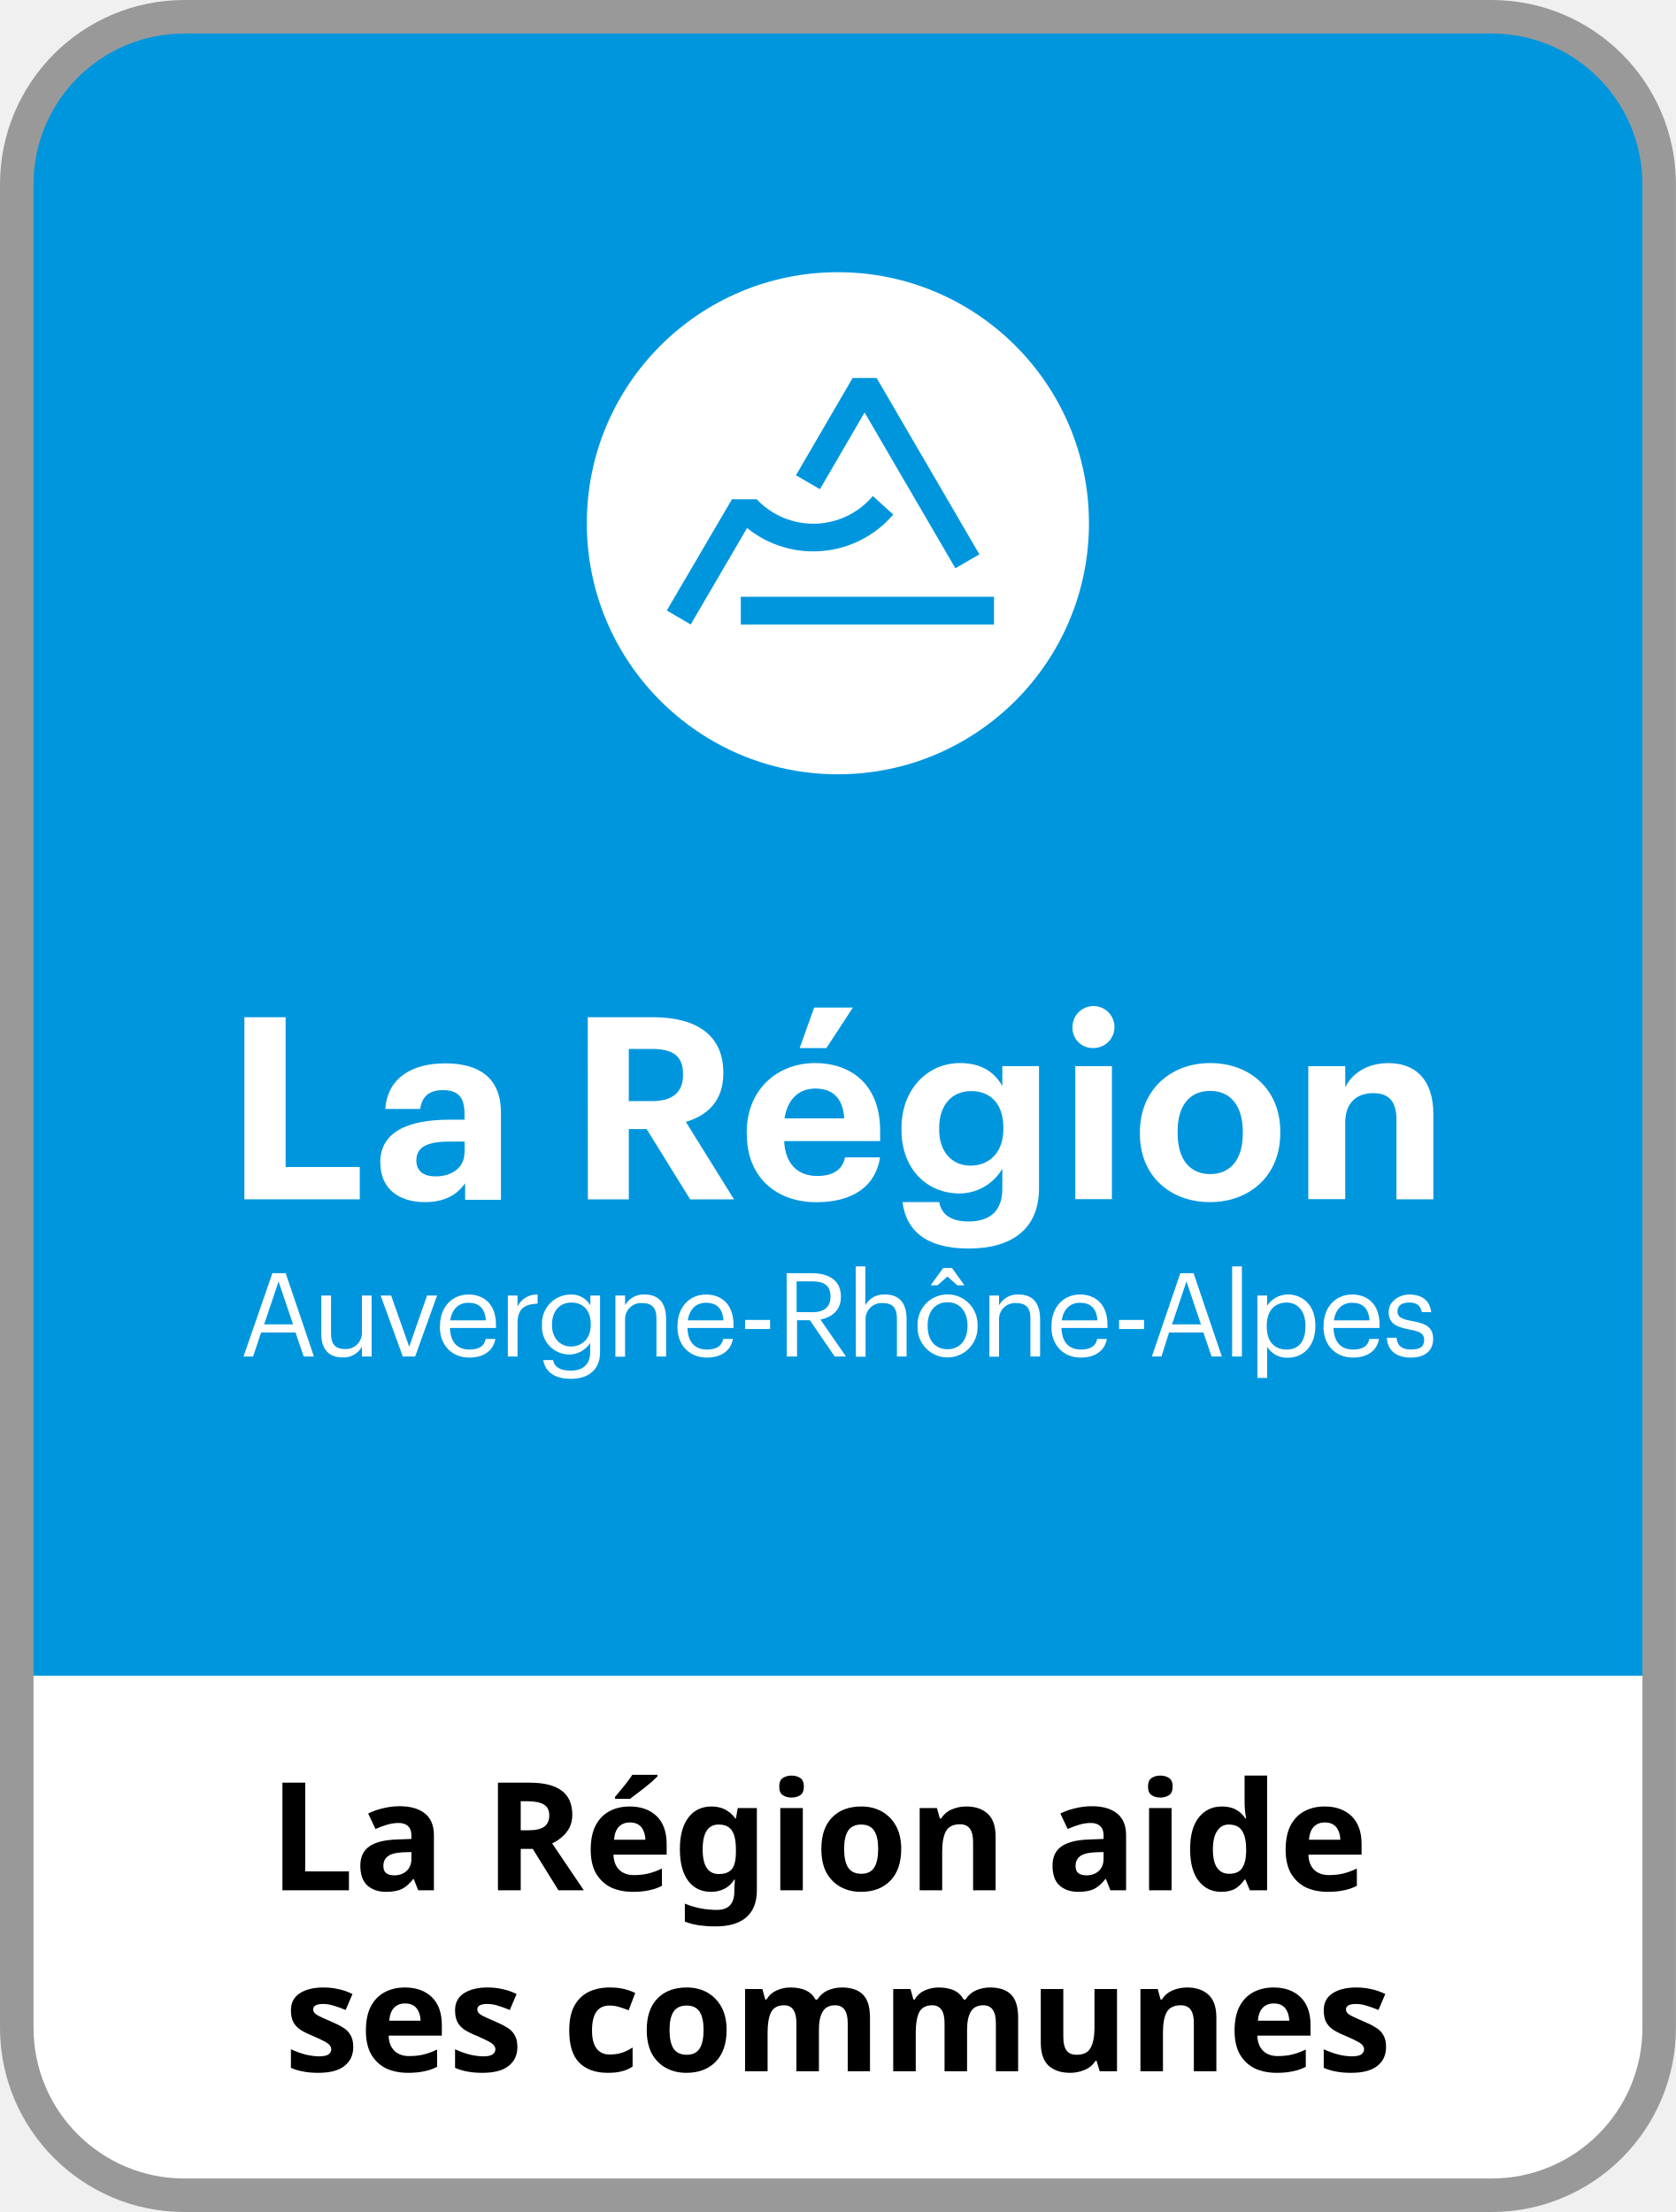
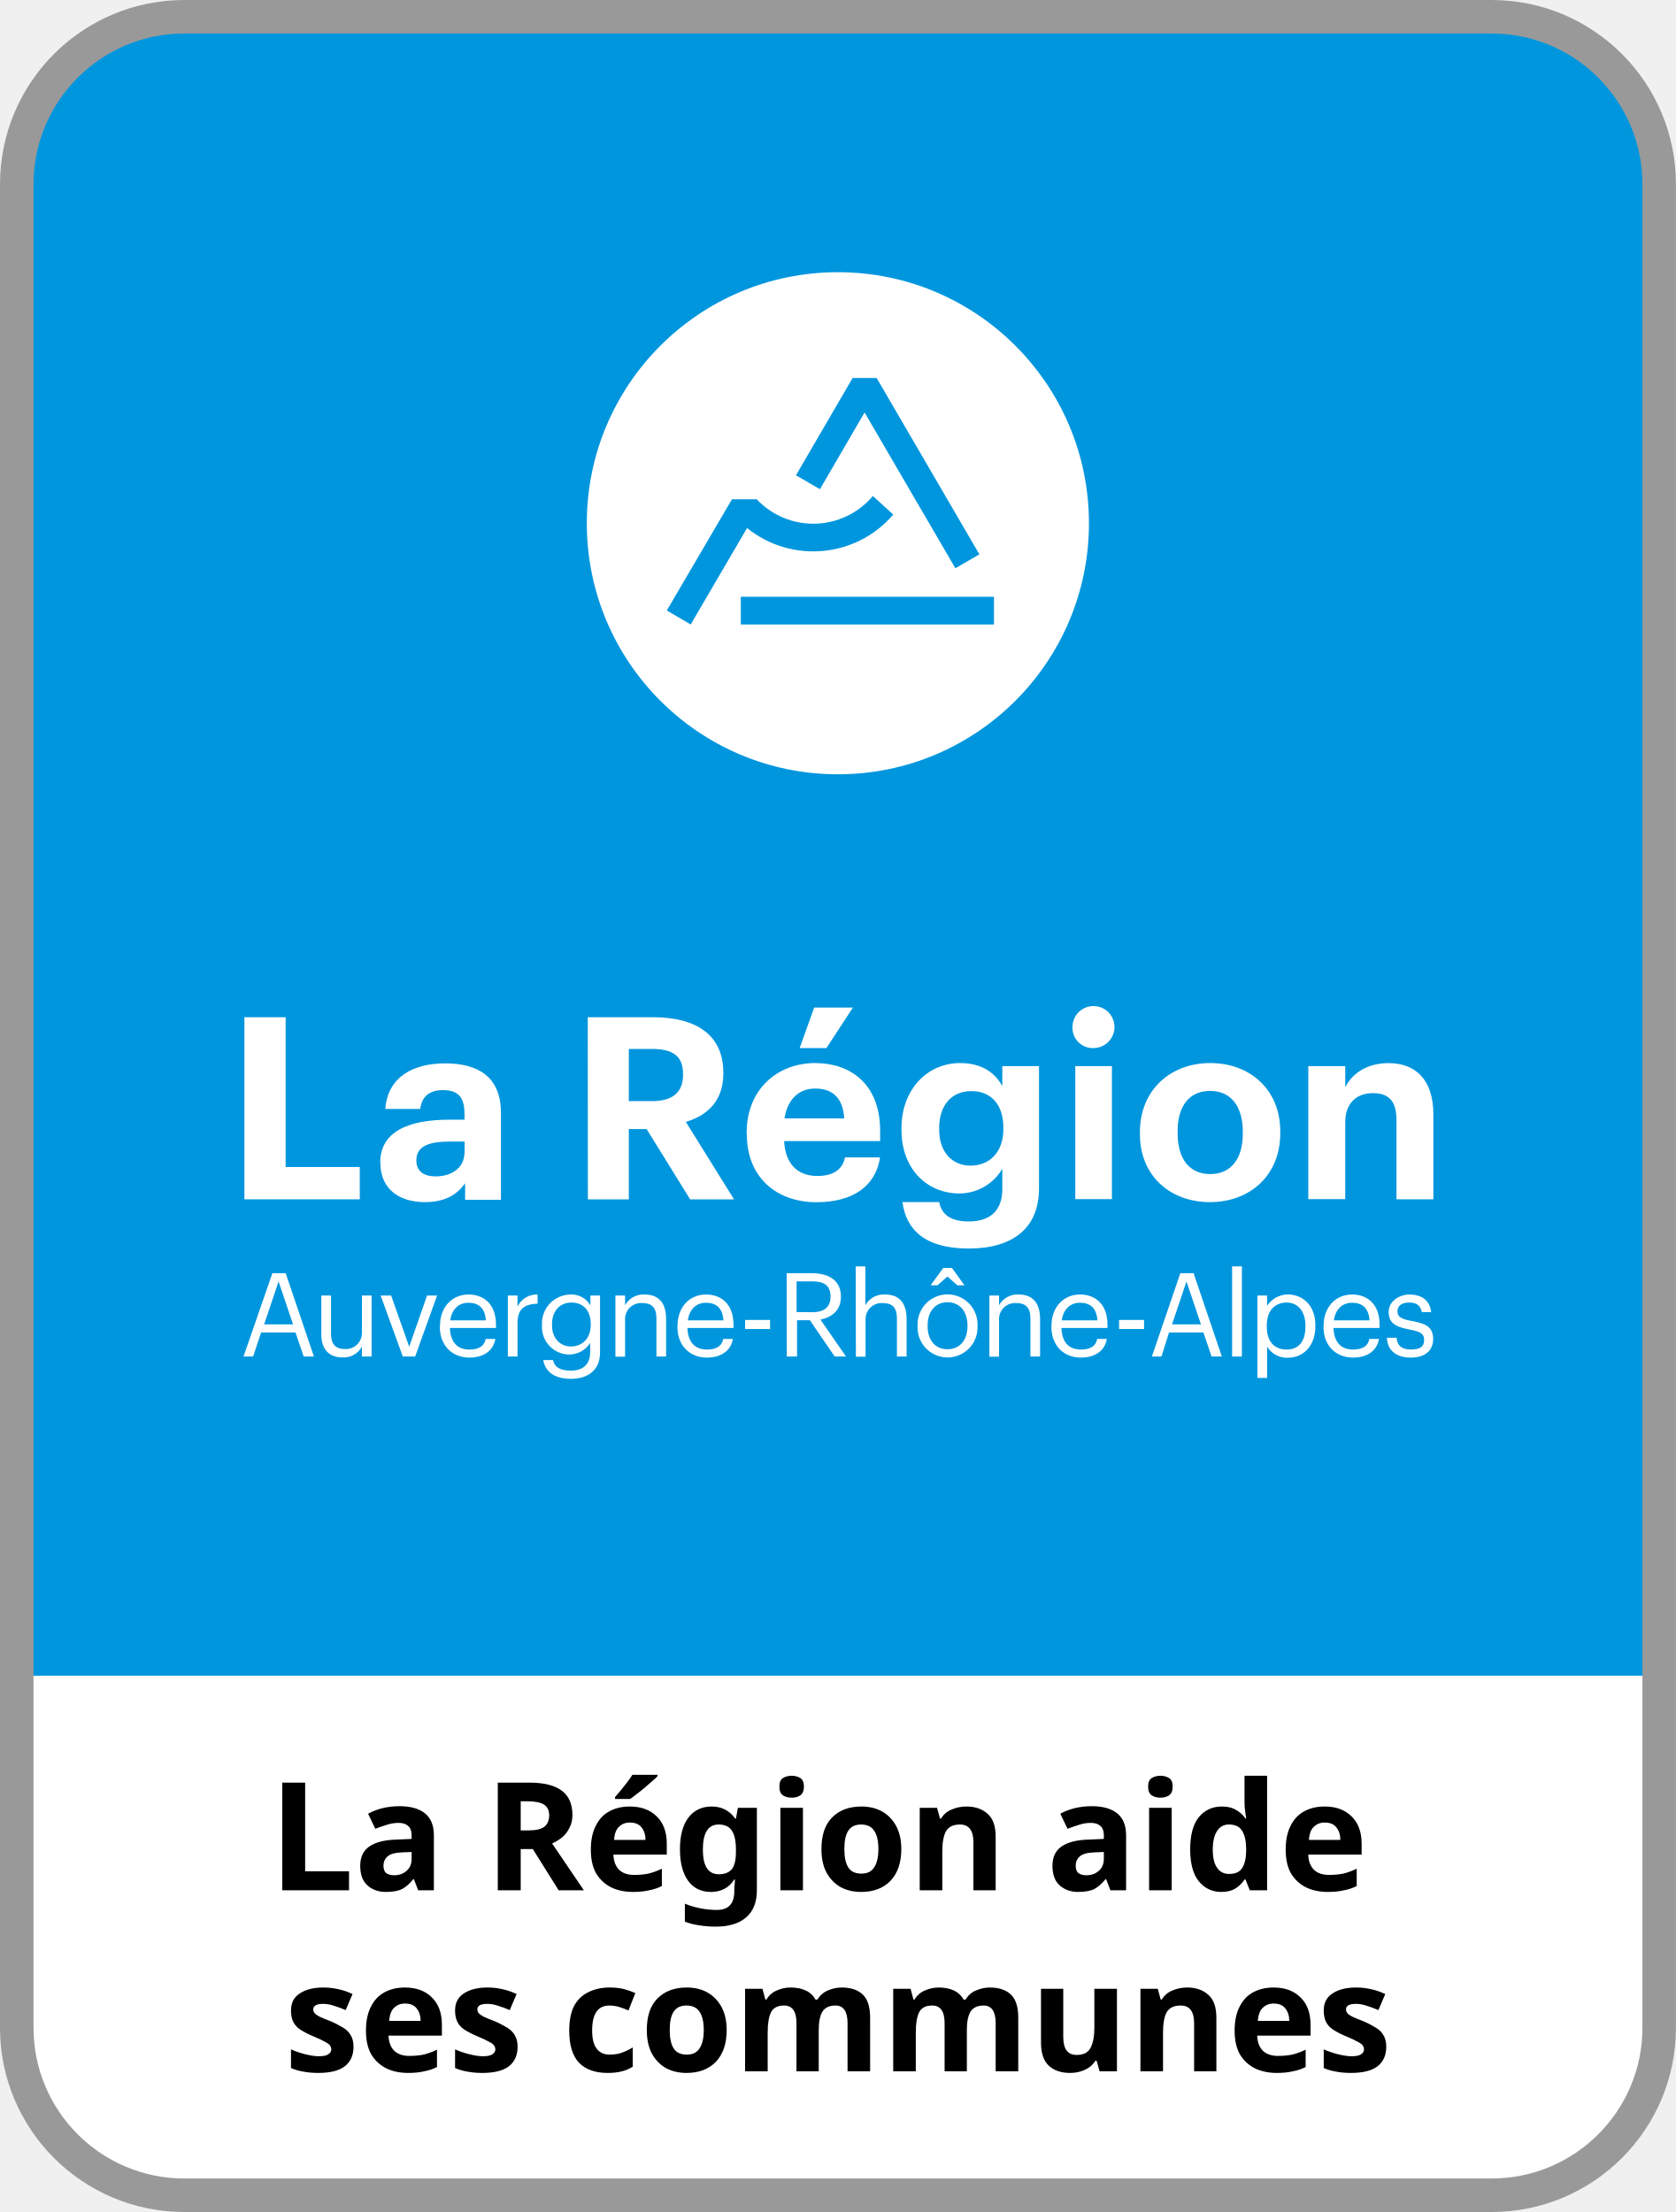
- <svg xmlns="http://www.w3.org/2000/svg" width="100" height="132.0">
-   <path d="M11.0,1.0 h78.0 a10.0,10.0 0 0 1 10.0,10.0 v89.0 h-98.0 v-89.0 a10.0,10.0 0 0 1 10.0,-10.0" fill="#0096de" />
-   <path d="M1.0,100 h98.0 v21.0 a10.0,10.0 0 0 1 -10.0,10.0 h-78.0 a10.0,10.0 0 0 1 -10.0,-10.0 z" fill="#ffffff" />
-   <rect stroke="#999999" stroke-width="2.0" x="1.0" y="1.0" width="98.0" height="130.0" rx="10.0" ry="10.0" fill="none" />
-   <g transform="scale(0.4515) translate(50.11938 7.437431)">
+ <svg xmlns="http://www.w3.org/2000/svg" width="80.0" height="105.6">
+   <path d="M8.8,0.8 h62.4 a8.0,8.0 0 0 1 8.0,8.0 v71.2 h-78.4 v-71.2 a8.0,8.0 0 0 1 8.0,-8.0" fill="#0096de" />
+   <path d="M0.8,80.0 h78.4 v16.8 a8.0,8.0 0 0 1 -8.0,8.0 h-62.4 a8.0,8.0 0 0 1 -8.0,-8.0 z" fill="#ffffff" />
+   <rect stroke="#999999" stroke-width="1.6" x="0.8" y="0.8" width="78.4" height="104.0" rx="8.0" ry="8.0" fill="none" />
+   <g transform="scale(0.3612) translate(50.11938 7.437431)">
    <path d="M93.79 61.72a33.18 33.18 0 11-33.18-33.18 33.18 33.18 0 0133.18 33.18" fill="#ffffff" />
    <path d="M65.73 42.52h-3.17l-7.49 12.86 3.17 1.84 5.9-10.14 12 20.59 3.17-1.84-13.58-23.31zM47.78 71.44h33.46v3.66H47.78z" fill="#0096de" />
    <path d="M65.23 58.12a10.28 10.28 0 01-15.35.43h-3.26l-.14.23L38 73.25l3.16 1.85 6.14-10.51 1.31-2.24a13.92 13.92 0 0019.32-1.78z" fill="#0096de" />
  </g>
-   <path transform="scale(0.3053) translate(-62.00573 170.228)" d="M109.77 28.6h8.06v29.27h14.49v6.32h-22.55V28.6zM136.32 57c0-6.08 5.57-8.37 13.54-8.37h2.93v-1c0-3.09-.94-4.78-4.23-4.78-2.84 0-4.13 1.44-4.43 3.68h-6.82c.45-6.17 5.33-8.91 11.7-8.91s10.9 2.59 10.9 9.66v17h-7v-3.22c-1.49 2.09-3.78 3.68-7.86 3.68-4.73 0-8.71-2.29-8.71-7.76m16.47-1.89V52.9H150c-4.19 0-6.62.89-6.62 3.68 0 1.89 1.14 3.13 3.78 3.13 3.18 0 5.62-1.74 5.62-4.62M176.88 28.6h12.75c8.41 0 13.74 3.44 13.74 10.81v.19c0 5.38-3.14 8.22-7.32 9.46l9.41 15.14h-8.57l-8.51-13.74h-3.48V64.2h-8zM189.43 45c4 0 6.07-1.69 6.07-5.13v-.2c0-3.63-2.19-4.87-6.07-4.87h-4.53V45zM207.94 51.5v-.4c0-8.21 5.83-13.54 13.39-13.54 6.72 0 12.69 3.94 12.69 13.25v2h-18.76c.2 4.34 2.54 6.82 6.47 6.82 3.33 0 5-1.44 5.42-3.63H234c-.84 5.63-5.32 8.76-12.44 8.76-7.86 0-13.59-4.93-13.59-13.24M227 48.37c-.24-3.94-2.23-5.83-5.67-5.83-3.24 0-5.42 2.14-6 5.83zm-5.87-21.66h7.57l-5.18 7.92h-5.23zM238.39 64.74h7.17c.44 2.29 2.09 3.78 5.77 3.78 4.38 0 6.57-2.28 6.57-6.37v-3.93a9.76 9.76 0 01-8.36 4.83c-6.32 0-11.35-4.73-11.35-12.44v-.35c0-7.47 5-12.7 11.45-12.7 4.23 0 6.77 1.85 8.26 4.48v-3.88h7.17v24c-.05 7.72-5.18 11.65-13.74 11.65s-12.24-3.68-12.94-9.06m19.71-14.24v-.35c0-4.43-2.34-7.12-6.27-7.12s-6.27 2.89-6.27 7.17v.4c0 4.33 2.54 7 6.12 7 3.78 0 6.42-2.68 6.42-7.11M271.61 30.7a4.11 4.11 0 114.08 3.93 3.95 3.95 0 01-4.08-3.93m.55 7.46h7.16v26h-7.16zM284.79 51.45v-.4c0-8.16 5.92-13.49 13.74-13.49s13.69 5.23 13.69 13.34v.4c0 8.22-5.93 13.44-13.74 13.44s-13.69-5.17-13.69-13.29m20.11-.1V51c0-5-2.34-8-6.37-8s-6.37 2.89-6.37 7.86v.4c0 5 2.29 8 6.37 8s6.37-3 6.37-7.92M317.7 38.16h7.22v4.13c1.29-2.59 4.13-4.72 8.46-4.72 5.13 0 8.76 3.08 8.76 10v16.62h-7.21V48.66c0-3.53-1.4-5.22-4.58-5.22s-5.43 1.89-5.43 5.72v15h-7.22zM115.24 78.63h2.6l5.52 16.29h-2l-1.6-4.69h-6.72l-1.57 4.69h-1.87zm-1.61 10h5.65l-2.83-8.38zM124.8 90.55V83h1.9v7.46c0 2.09.89 3 2.75 3a3.14 3.14 0 003.29-3.26V83h1.89v11.92h-1.89V93a4.07 4.07 0 01-3.79 2.1c-2.37 0-4.15-1.3-4.15-4.58M136.4 83h2.05l3.53 10.01L145.47 83h1.96l-4.29 11.92h-2.41L136.4 83zM148 89.09v-.18c0-3.61 2.31-6.11 5.59-6.11 2.76 0 5.35 1.66 5.35 5.92v.62h-9c.09 2.71 1.39 4.22 3.82 4.22 1.85 0 2.92-.69 3.17-2.08h1.89c-.41 2.39-2.39 3.65-5.08 3.65-3.37 0-5.77-2.37-5.77-6m9-1.28c-.18-2.46-1.46-3.44-3.42-3.44s-3.24 1.32-3.56 3.44zM161.26 83h1.89v2.14a4.17 4.17 0 013.92-2.34v1.78c-2.39.11-3.92.86-3.92 3.8v6.54h-1.89zM168.14 95.61h1.94c.27 1.36 1.41 2.07 3.44 2.07 2.35 0 3.83-1.12 3.83-3.67v-1.73a4.93 4.93 0 01-4 2.25 5.37 5.37 0 01-5.42-5.65v-.16a5.64 5.64 0 015.56-5.92 4.26 4.26 0 013.9 2.12V83h1.89v11.12c0 3.47-2.37 5.16-5.7 5.16-3.53 0-5.08-1.67-5.4-3.67m9.28-6.86v-.16c0-2.67-1.46-4.22-3.79-4.22s-3.78 1.75-3.78 4.26v.18c0 2.6 1.66 4.15 3.67 4.15 2.21 0 3.9-1.55 3.9-4.21M182.28 83h1.89v1.89A4.11 4.11 0 01188 82.8c2.46 0 4.19 1.34 4.19 4.81v7.31h-1.89v-7.45c0-2.1-.89-3-2.8-3a3.13 3.13 0 00-3.33 3.26v7.22h-1.89zM194.42 89.09v-.18c0-3.61 2.3-6.11 5.58-6.11 2.76 0 5.36 1.66 5.36 5.92v.62h-9c.09 2.71 1.39 4.22 3.83 4.22 1.84 0 2.91-.69 3.16-2.08h1.89c-.41 2.39-2.39 3.65-5.08 3.65-3.37 0-5.76-2.37-5.76-6m9-1.28c-.18-2.46-1.46-3.44-3.42-3.44s-3.24 1.32-3.55 3.44zM207.63 87.77h4.88v1.78h-4.88zM215.75 78.63h4.9c3.12 0 5.7 1.27 5.7 4.53v.09c0 2.69-1.8 4-4 4.45l5 7.22h-2.21l-4.85-7.09h-2.51v7.09h-2zm5 7.63c2.32 0 3.57-1 3.57-3v-.09c0-2.21-1.36-2.94-3.57-2.94h-3.06v6zM229.24 77.3h1.89v7.59A4.11 4.11 0 01235 82.8c2.46 0 4.19 1.34 4.19 4.81v7.31h-1.89v-7.45c0-2.1-.89-3-2.8-3a3.14 3.14 0 00-3.33 3.26v7.22h-1.89zM241.34 89.06v-.18a5.86 5.86 0 1111.71 0V89a5.86 5.86 0 11-11.71 0m9.75 0v-.15c0-2.76-1.53-4.54-3.9-4.54s-3.89 1.78-3.89 4.51V89c0 2.72 1.48 4.5 3.89 4.5s3.9-1.81 3.9-4.5m-4.74-11.39h1.71L250.5 81h-1.39l-1.94-1.71-1.94 1.71h-1.34zM255.37 83h1.89v1.89a4.11 4.11 0 013.83-2.09c2.46 0 4.19 1.34 4.19 4.81v7.31h-1.89v-7.45c0-2.1-.89-3-2.8-3a3.13 3.13 0 00-3.33 3.26v7.22h-1.89zM267.51 89.09v-.18c0-3.61 2.3-6.11 5.58-6.11 2.76 0 5.36 1.66 5.36 5.92v.62h-9c.09 2.71 1.39 4.22 3.82 4.22 1.85 0 2.92-.69 3.17-2.08h1.89c-.41 2.39-2.39 3.65-5.08 3.65-3.37 0-5.76-2.37-5.76-6m9-1.28c-.18-2.46-1.46-3.44-3.42-3.44s-3.24 1.32-3.56 3.44zM280.72 87.77h4.88v1.78h-4.88zM292.69 78.63h2.59l5.52 16.29h-2l-1.6-4.69h-6.72L289 94.92h-1.87zm-1.62 10h5.65l-2.83-8.38zM302.81 77.3h1.91v17.62h-1.91zM307.75 83h1.9v2a4.9 4.9 0 014-2.21c3.12 0 5.43 2.28 5.43 6V89c0 3.65-2.15 6.16-5.43 6.16a4.5 4.5 0 01-4-2.17v6.11h-1.9zm9.39 6.06v-.18c0-3-1.66-4.51-3.66-4.51-2.22 0-3.9 1.46-3.9 4.51v.18c0 3.06 1.59 4.5 3.92 4.5s3.64-1.6 3.64-4.5M320.69 89.09v-.18c0-3.61 2.3-6.11 5.59-6.11 2.75 0 5.35 1.66 5.35 5.92v.62h-9c.09 2.71 1.39 4.22 3.83 4.22 1.85 0 2.92-.69 3.17-2.08h1.89c-.41 2.39-2.39 3.65-5.08 3.65-3.37 0-5.77-2.37-5.77-6m9-1.28c-.19-2.46-1.46-3.44-3.42-3.44s-3.24 1.32-3.56 3.44zM333.1 91.25h1.84c.14 1.42.89 2.3 2.81 2.3s2.59-.61 2.59-1.89-.93-1.66-2.78-2c-3.1-.57-4.15-1.44-4.15-3.51s2.17-3.35 4-3.35c2.14 0 4 .86 4.31 3.44h-1.83c-.27-1.3-1-1.87-2.5-1.87s-2.26.68-2.26 1.71.59 1.5 2.78 1.89c2.46.46 4.19 1 4.19 3.53 0 2.17-1.48 3.63-4.37 3.63s-4.56-1.44-4.67-3.88" fill="#ffffff" />
-   <text text-anchor="middle" font-family="RF Dewi" font-size="9.0" font-weight="bold" fill="#000000" x="50.0" y="112.8">
-     <tspan x="50.0">La Région aide</tspan>
-     <tspan x="50.0" dy="1.2em">ses communes</tspan>
+   <path transform="scale(0.24424) translate(-62.00573 170.228)" d="M109.77 28.6h8.06v29.27h14.49v6.32h-22.55V28.6zM136.32 57c0-6.08 5.57-8.37 13.54-8.37h2.93v-1c0-3.09-.94-4.78-4.23-4.78-2.84 0-4.13 1.44-4.43 3.68h-6.82c.45-6.17 5.33-8.91 11.7-8.91s10.9 2.59 10.9 9.66v17h-7v-3.22c-1.49 2.09-3.78 3.68-7.86 3.68-4.73 0-8.71-2.29-8.71-7.76m16.47-1.89V52.9H150c-4.19 0-6.62.89-6.62 3.68 0 1.89 1.14 3.13 3.78 3.13 3.18 0 5.62-1.74 5.62-4.62M176.88 28.6h12.75c8.41 0 13.74 3.44 13.74 10.81v.19c0 5.38-3.14 8.22-7.32 9.46l9.41 15.14h-8.57l-8.51-13.74h-3.48V64.2h-8zM189.43 45c4 0 6.07-1.69 6.07-5.13v-.2c0-3.63-2.19-4.87-6.07-4.87h-4.53V45zM207.94 51.5v-.4c0-8.21 5.83-13.54 13.39-13.54 6.72 0 12.69 3.94 12.69 13.25v2h-18.76c.2 4.34 2.54 6.82 6.47 6.82 3.33 0 5-1.44 5.42-3.63H234c-.84 5.63-5.32 8.76-12.44 8.76-7.86 0-13.59-4.93-13.59-13.24M227 48.37c-.24-3.94-2.23-5.83-5.67-5.83-3.24 0-5.42 2.14-6 5.83zm-5.87-21.66h7.57l-5.18 7.92h-5.23zM238.39 64.74h7.17c.44 2.29 2.09 3.78 5.77 3.78 4.38 0 6.57-2.28 6.57-6.37v-3.93a9.76 9.76 0 01-8.36 4.83c-6.32 0-11.35-4.73-11.35-12.44v-.35c0-7.47 5-12.7 11.45-12.7 4.23 0 6.77 1.85 8.26 4.48v-3.88h7.17v24c-.05 7.72-5.18 11.65-13.74 11.65s-12.24-3.68-12.94-9.06m19.71-14.24v-.35c0-4.43-2.34-7.12-6.27-7.12s-6.27 2.89-6.27 7.17v.4c0 4.33 2.54 7 6.12 7 3.78 0 6.42-2.68 6.42-7.11M271.61 30.7a4.11 4.11 0 114.08 3.93 3.95 3.95 0 01-4.08-3.93m.55 7.46h7.16v26h-7.16zM284.79 51.45v-.4c0-8.16 5.92-13.49 13.74-13.49s13.69 5.23 13.69 13.34v.4c0 8.22-5.93 13.44-13.74 13.44s-13.69-5.17-13.69-13.29m20.11-.1V51c0-5-2.34-8-6.37-8s-6.37 2.89-6.37 7.86v.4c0 5 2.29 8 6.37 8s6.37-3 6.37-7.92M317.7 38.16h7.22v4.13c1.29-2.59 4.13-4.72 8.46-4.72 5.13 0 8.76 3.08 8.76 10v16.62h-7.21V48.66c0-3.53-1.4-5.22-4.58-5.22s-5.43 1.89-5.43 5.72v15h-7.22zM115.24 78.63h2.6l5.52 16.29h-2l-1.6-4.69h-6.72l-1.57 4.69h-1.87zm-1.61 10h5.65l-2.83-8.38zM124.8 90.55V83h1.9v7.46c0 2.09.89 3 2.75 3a3.14 3.14 0 003.29-3.26V83h1.89v11.92h-1.89V93a4.07 4.07 0 01-3.79 2.1c-2.37 0-4.15-1.3-4.15-4.58M136.4 83h2.05l3.53 10.01L145.47 83h1.96l-4.29 11.92h-2.41L136.4 83zM148 89.09v-.18c0-3.61 2.31-6.11 5.59-6.11 2.76 0 5.35 1.66 5.35 5.92v.62h-9c.09 2.71 1.39 4.22 3.82 4.22 1.85 0 2.92-.69 3.17-2.08h1.89c-.41 2.39-2.39 3.65-5.08 3.65-3.37 0-5.77-2.37-5.77-6m9-1.28c-.18-2.46-1.46-3.44-3.42-3.44s-3.24 1.32-3.56 3.44zM161.26 83h1.89v2.14a4.17 4.17 0 013.92-2.34v1.78c-2.39.11-3.92.86-3.92 3.8v6.54h-1.89zM168.14 95.61h1.94c.27 1.36 1.41 2.07 3.44 2.07 2.35 0 3.83-1.12 3.83-3.67v-1.73a4.93 4.93 0 01-4 2.25 5.37 5.37 0 01-5.42-5.65v-.16a5.64 5.64 0 015.56-5.92 4.26 4.26 0 013.9 2.12V83h1.89v11.12c0 3.47-2.37 5.16-5.7 5.16-3.53 0-5.08-1.67-5.4-3.67m9.28-6.86v-.16c0-2.67-1.46-4.22-3.79-4.22s-3.78 1.75-3.78 4.26v.18c0 2.6 1.66 4.15 3.67 4.15 2.21 0 3.9-1.55 3.9-4.21M182.28 83h1.89v1.89A4.11 4.11 0 01188 82.8c2.46 0 4.19 1.34 4.19 4.81v7.31h-1.89v-7.45c0-2.1-.89-3-2.8-3a3.13 3.13 0 00-3.33 3.26v7.22h-1.89zM194.42 89.09v-.18c0-3.61 2.3-6.11 5.58-6.11 2.76 0 5.36 1.66 5.36 5.92v.62h-9c.09 2.71 1.39 4.22 3.83 4.22 1.84 0 2.91-.69 3.16-2.08h1.89c-.41 2.39-2.39 3.65-5.08 3.65-3.37 0-5.76-2.37-5.76-6m9-1.28c-.18-2.46-1.46-3.44-3.42-3.44s-3.24 1.32-3.55 3.44zM207.63 87.77h4.88v1.78h-4.88zM215.75 78.63h4.9c3.12 0 5.7 1.27 5.7 4.53v.09c0 2.69-1.8 4-4 4.45l5 7.22h-2.21l-4.85-7.09h-2.51v7.09h-2zm5 7.63c2.32 0 3.57-1 3.57-3v-.09c0-2.21-1.36-2.94-3.57-2.94h-3.06v6zM229.24 77.3h1.89v7.59A4.11 4.11 0 01235 82.8c2.46 0 4.19 1.34 4.19 4.81v7.31h-1.89v-7.45c0-2.1-.89-3-2.8-3a3.14 3.14 0 00-3.33 3.26v7.22h-1.89zM241.34 89.06v-.18a5.86 5.86 0 1111.71 0V89a5.86 5.86 0 11-11.71 0m9.75 0v-.15c0-2.76-1.53-4.54-3.9-4.54s-3.89 1.78-3.89 4.51V89c0 2.72 1.48 4.5 3.89 4.5s3.9-1.81 3.9-4.5m-4.74-11.39h1.71L250.5 81h-1.39l-1.94-1.71-1.94 1.71h-1.34zM255.37 83h1.89v1.89a4.11 4.11 0 013.83-2.09c2.46 0 4.19 1.34 4.19 4.81v7.31h-1.89v-7.45c0-2.1-.89-3-2.8-3a3.13 3.13 0 00-3.33 3.26v7.22h-1.89zM267.51 89.09v-.18c0-3.61 2.3-6.11 5.58-6.11 2.76 0 5.36 1.66 5.36 5.92v.62h-9c.09 2.71 1.39 4.22 3.82 4.22 1.85 0 2.92-.69 3.17-2.08h1.89c-.41 2.39-2.39 3.65-5.08 3.65-3.37 0-5.76-2.37-5.76-6m9-1.28c-.18-2.46-1.46-3.44-3.42-3.44s-3.24 1.32-3.56 3.44zM280.72 87.77h4.88v1.78h-4.88zM292.69 78.63h2.59l5.52 16.29h-2l-1.6-4.69h-6.72L289 94.92h-1.87zm-1.62 10h5.65l-2.83-8.38zM302.81 77.3h1.91v17.62h-1.91zM307.75 83h1.9v2a4.9 4.9 0 014-2.21c3.12 0 5.43 2.28 5.43 6V89c0 3.65-2.15 6.16-5.43 6.16a4.5 4.5 0 01-4-2.17v6.11h-1.9zm9.39 6.06v-.18c0-3-1.66-4.51-3.66-4.51-2.22 0-3.9 1.46-3.9 4.51v.18c0 3.06 1.59 4.5 3.92 4.5s3.64-1.6 3.64-4.5M320.69 89.09v-.18c0-3.61 2.3-6.11 5.59-6.11 2.75 0 5.35 1.66 5.35 5.92v.62h-9c.09 2.71 1.39 4.22 3.83 4.22 1.85 0 2.92-.69 3.17-2.08h1.89c-.41 2.39-2.39 3.65-5.08 3.65-3.37 0-5.77-2.37-5.77-6m9-1.28c-.19-2.46-1.46-3.44-3.42-3.44s-3.24 1.32-3.56 3.44zM333.1 91.25h1.84c.14 1.42.89 2.3 2.81 2.3s2.59-.61 2.59-1.89-.93-1.66-2.78-2c-3.1-.57-4.15-1.44-4.15-3.51s2.17-3.35 4-3.35c2.14 0 4 .86 4.31 3.44h-1.83c-.27-1.3-1-1.87-2.5-1.87s-2.26.68-2.26 1.71.59 1.5 2.78 1.89c2.46.46 4.19 1 4.19 3.53 0 2.17-1.48 3.63-4.37 3.63s-4.56-1.44-4.67-3.88" fill="#ffffff" />
+   <text text-anchor="middle" font-family="RF Dewi" font-size="7.2" font-weight="bold" fill="#000000" x="40.0" y="90.24">
+     <tspan x="40.0">La Région aide</tspan>
+     <tspan x="40.0" dy="1.2em">ses communes</tspan>
  </text>
</svg>
